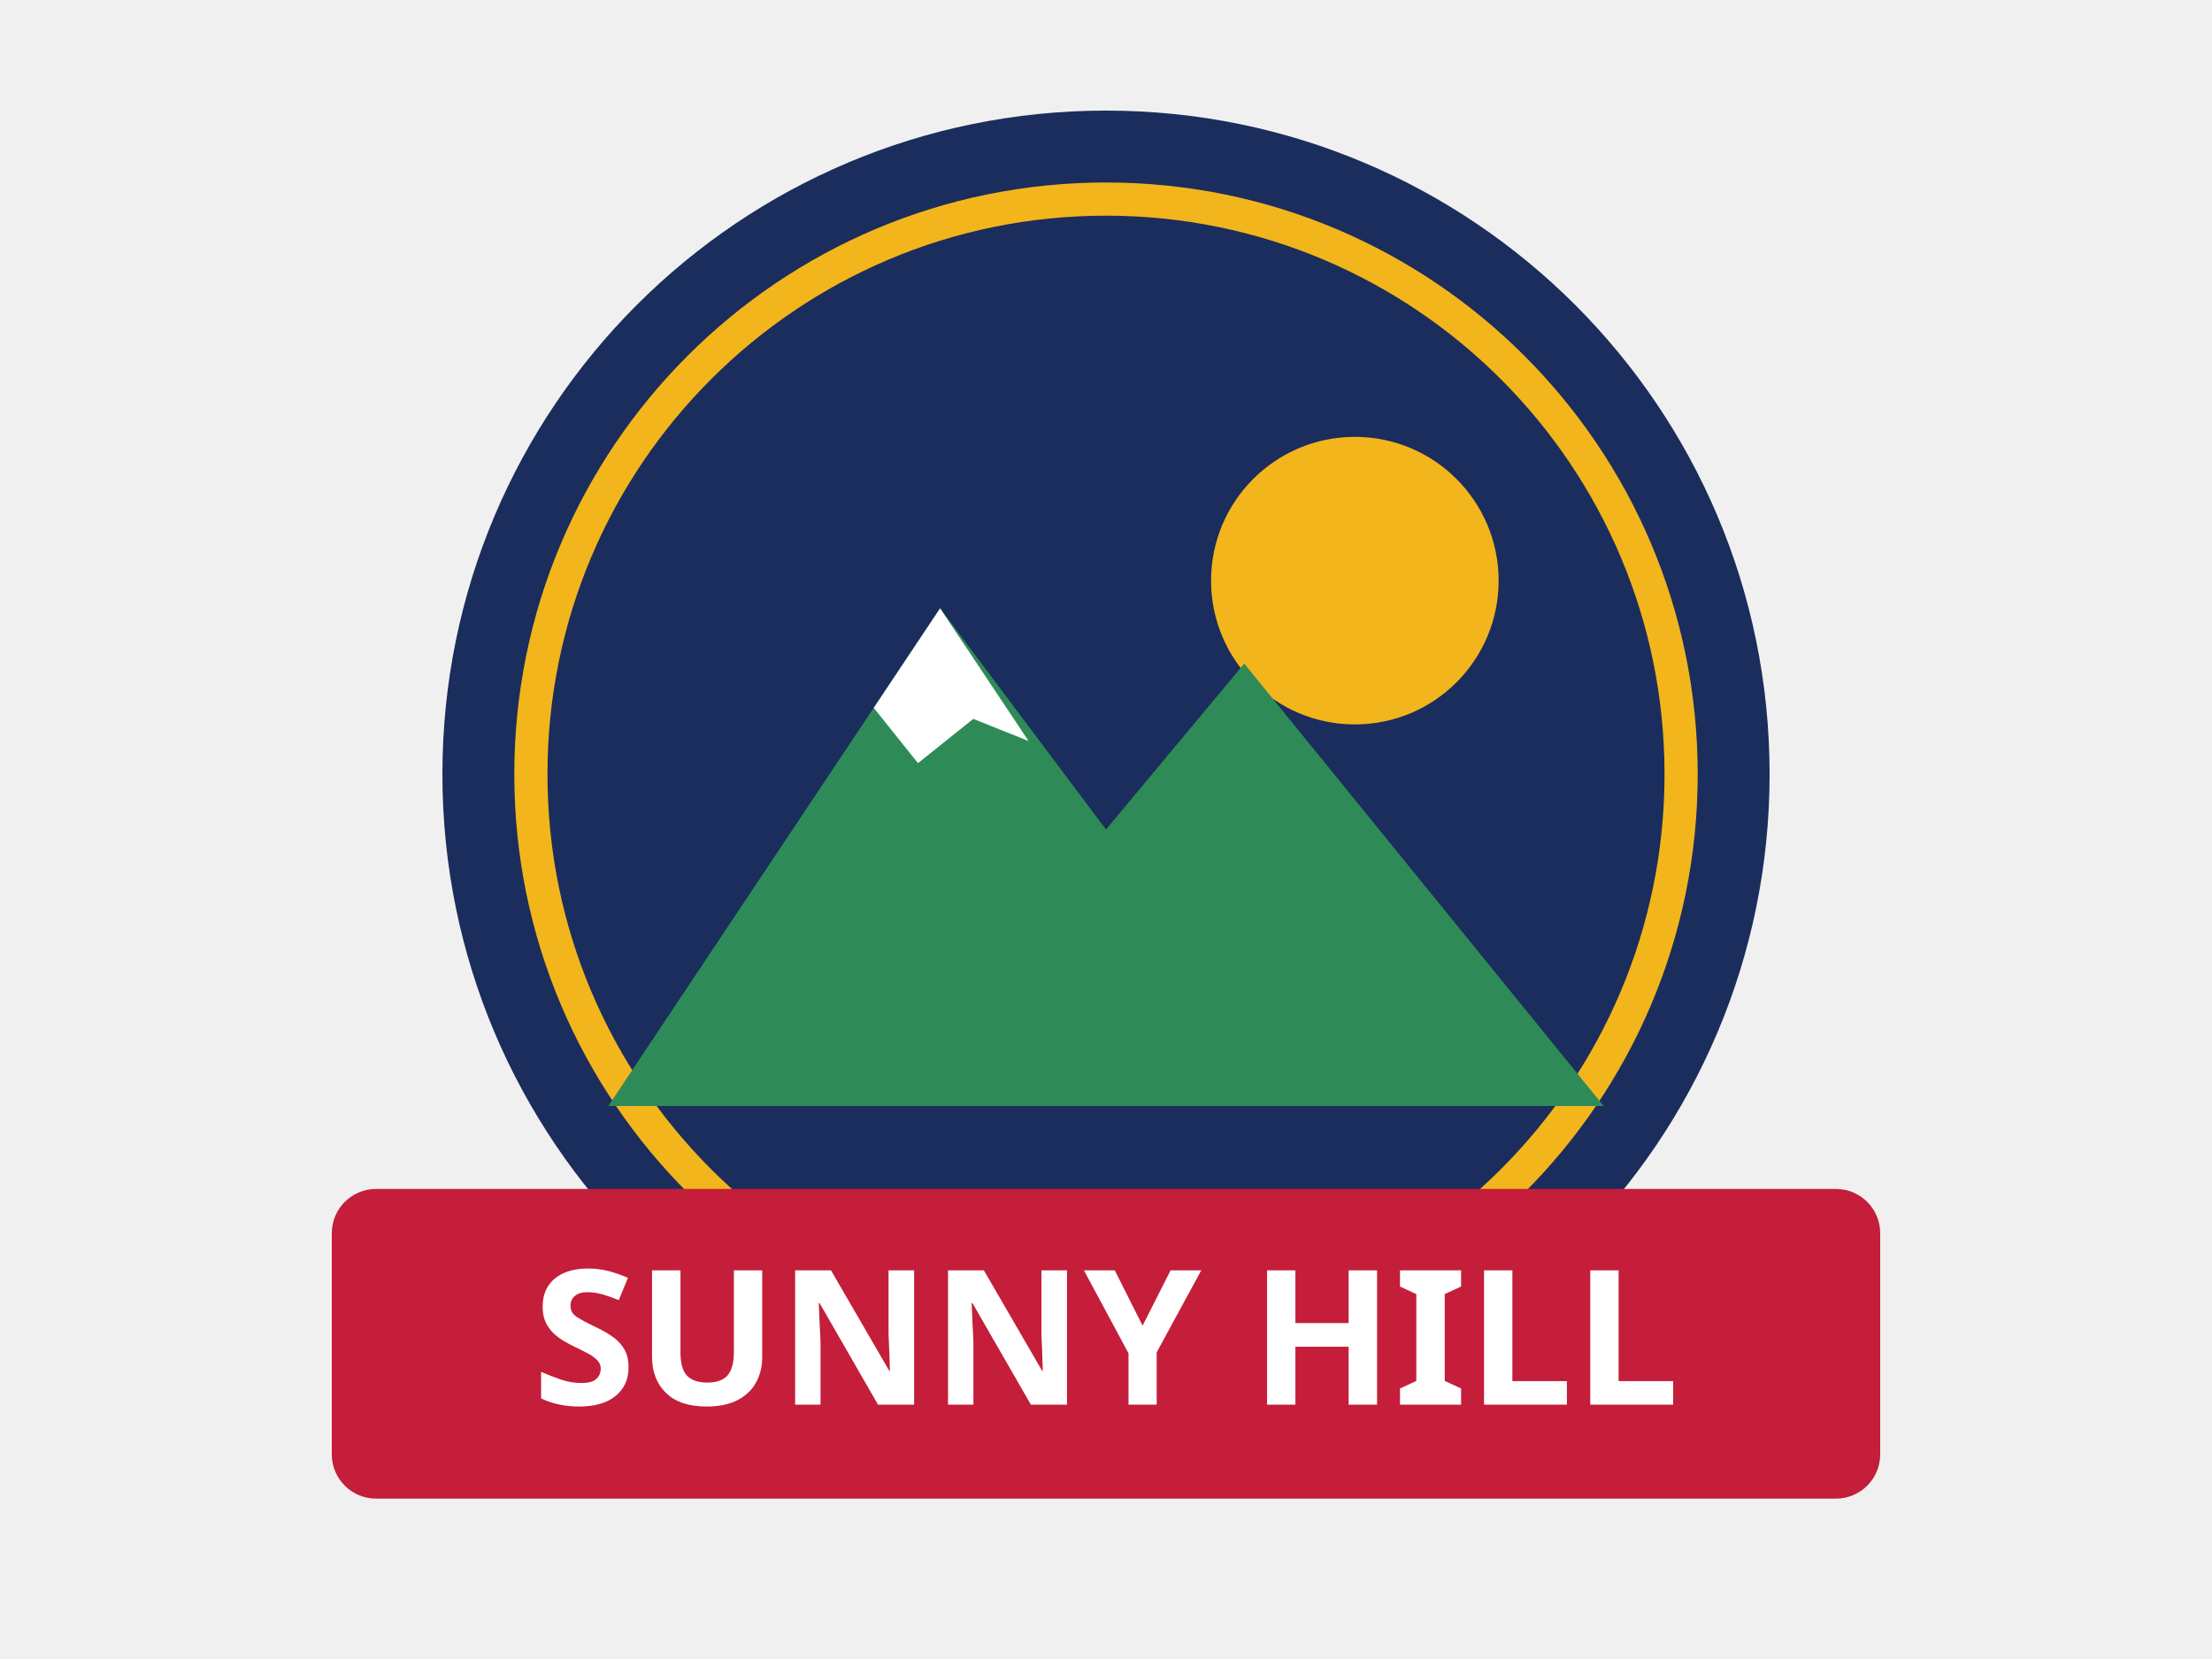
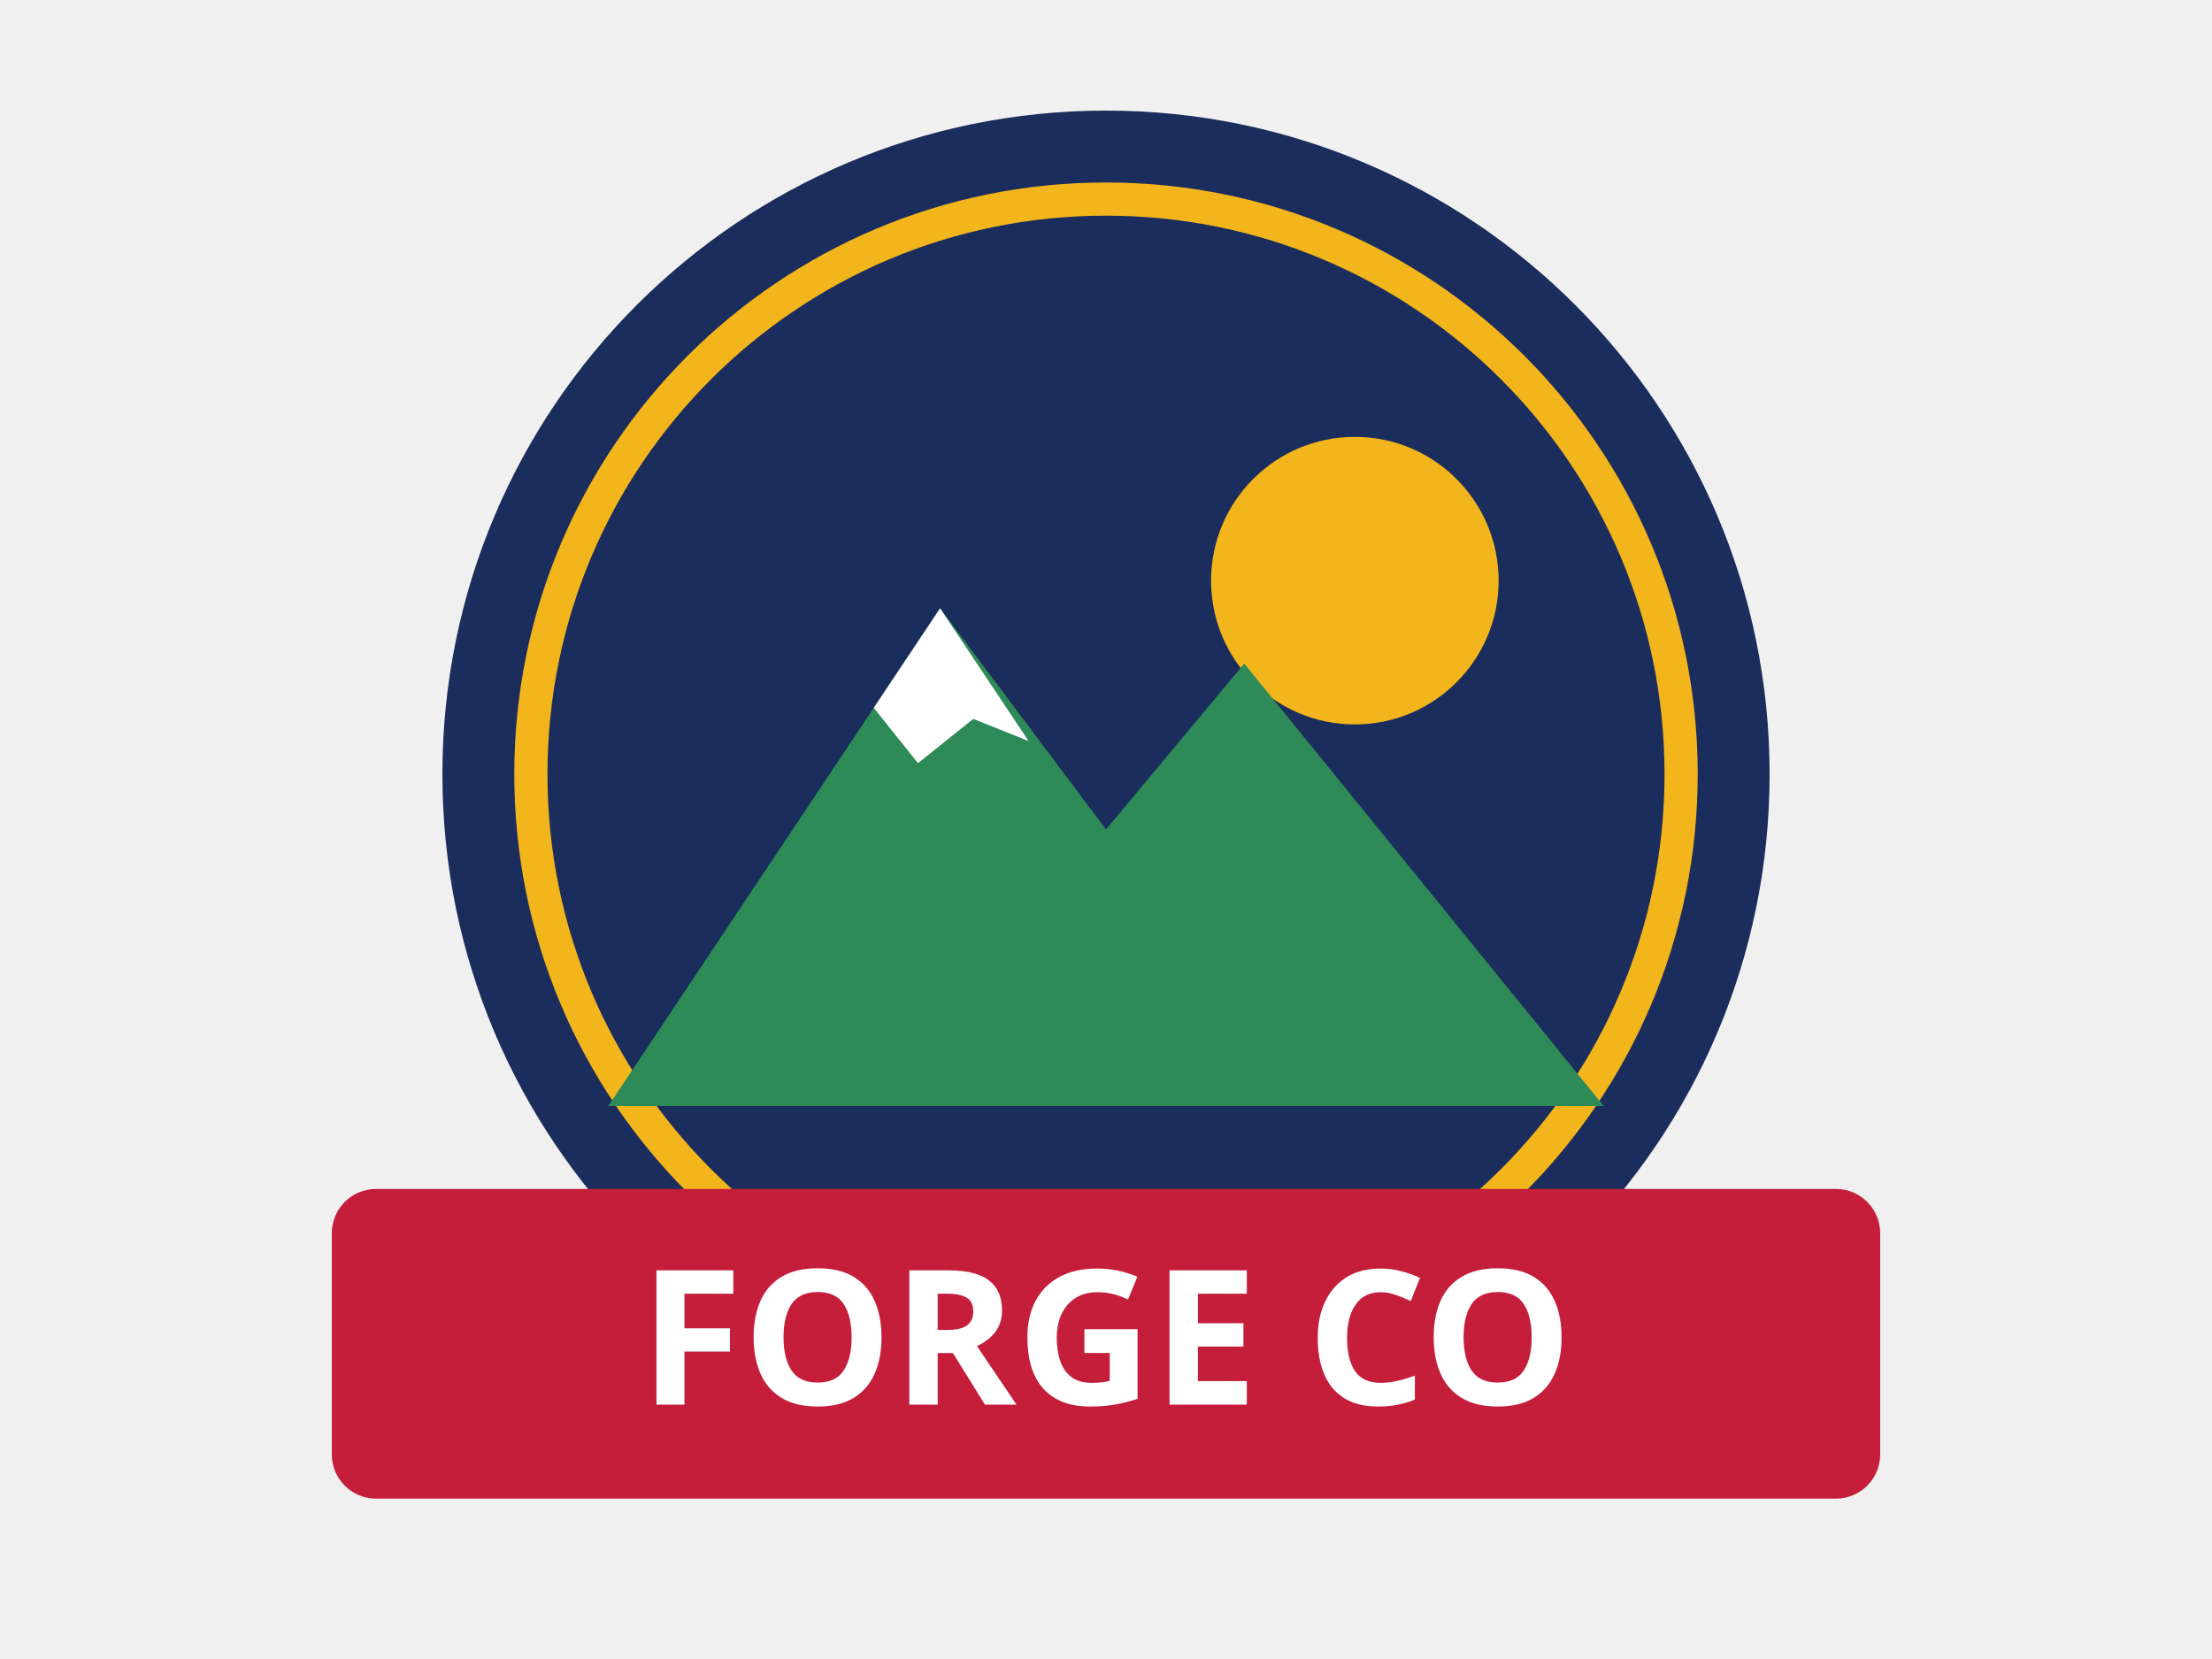
<svg xmlns="http://www.w3.org/2000/svg" width="400" height="300" viewBox="0 0 400 300">
  <circle id="Badge" cx="200" cy="140" r="120" fill="#1b2d5c" />
  <circle id="Ring" cx="200" cy="140" r="104" fill="none" stroke="#f2b51c" stroke-width="6" />
  <circle id="Sun" cx="245" cy="105" r="26" fill="#f2b51c" />
  <path id="Mountain" d="M110 200 L170 110 L200 150 L225 120 L290 200 Z" fill="#2e8b57" />
  <path id="Snowcap" d="M170 110 L186 134 L176 130 L166 138 L158 128 Z" fill="#ffffff" />
  <rect id="Banner" x="60" y="215" width="280" height="56" rx="8" fill="#c41e3a" />
-   <text id="BannerText" x="200" y="254" font-family="Poppins" font-weight="700" font-size="34" text-anchor="middle" fill="#ffffff">SUNNY HILL</text>
+   <text id="BannerText" x="200" y="254" font-family="Poppins" font-weight="700" font-size="34" text-anchor="middle" fill="#ffffff">FORGE CO</text>
</svg>
